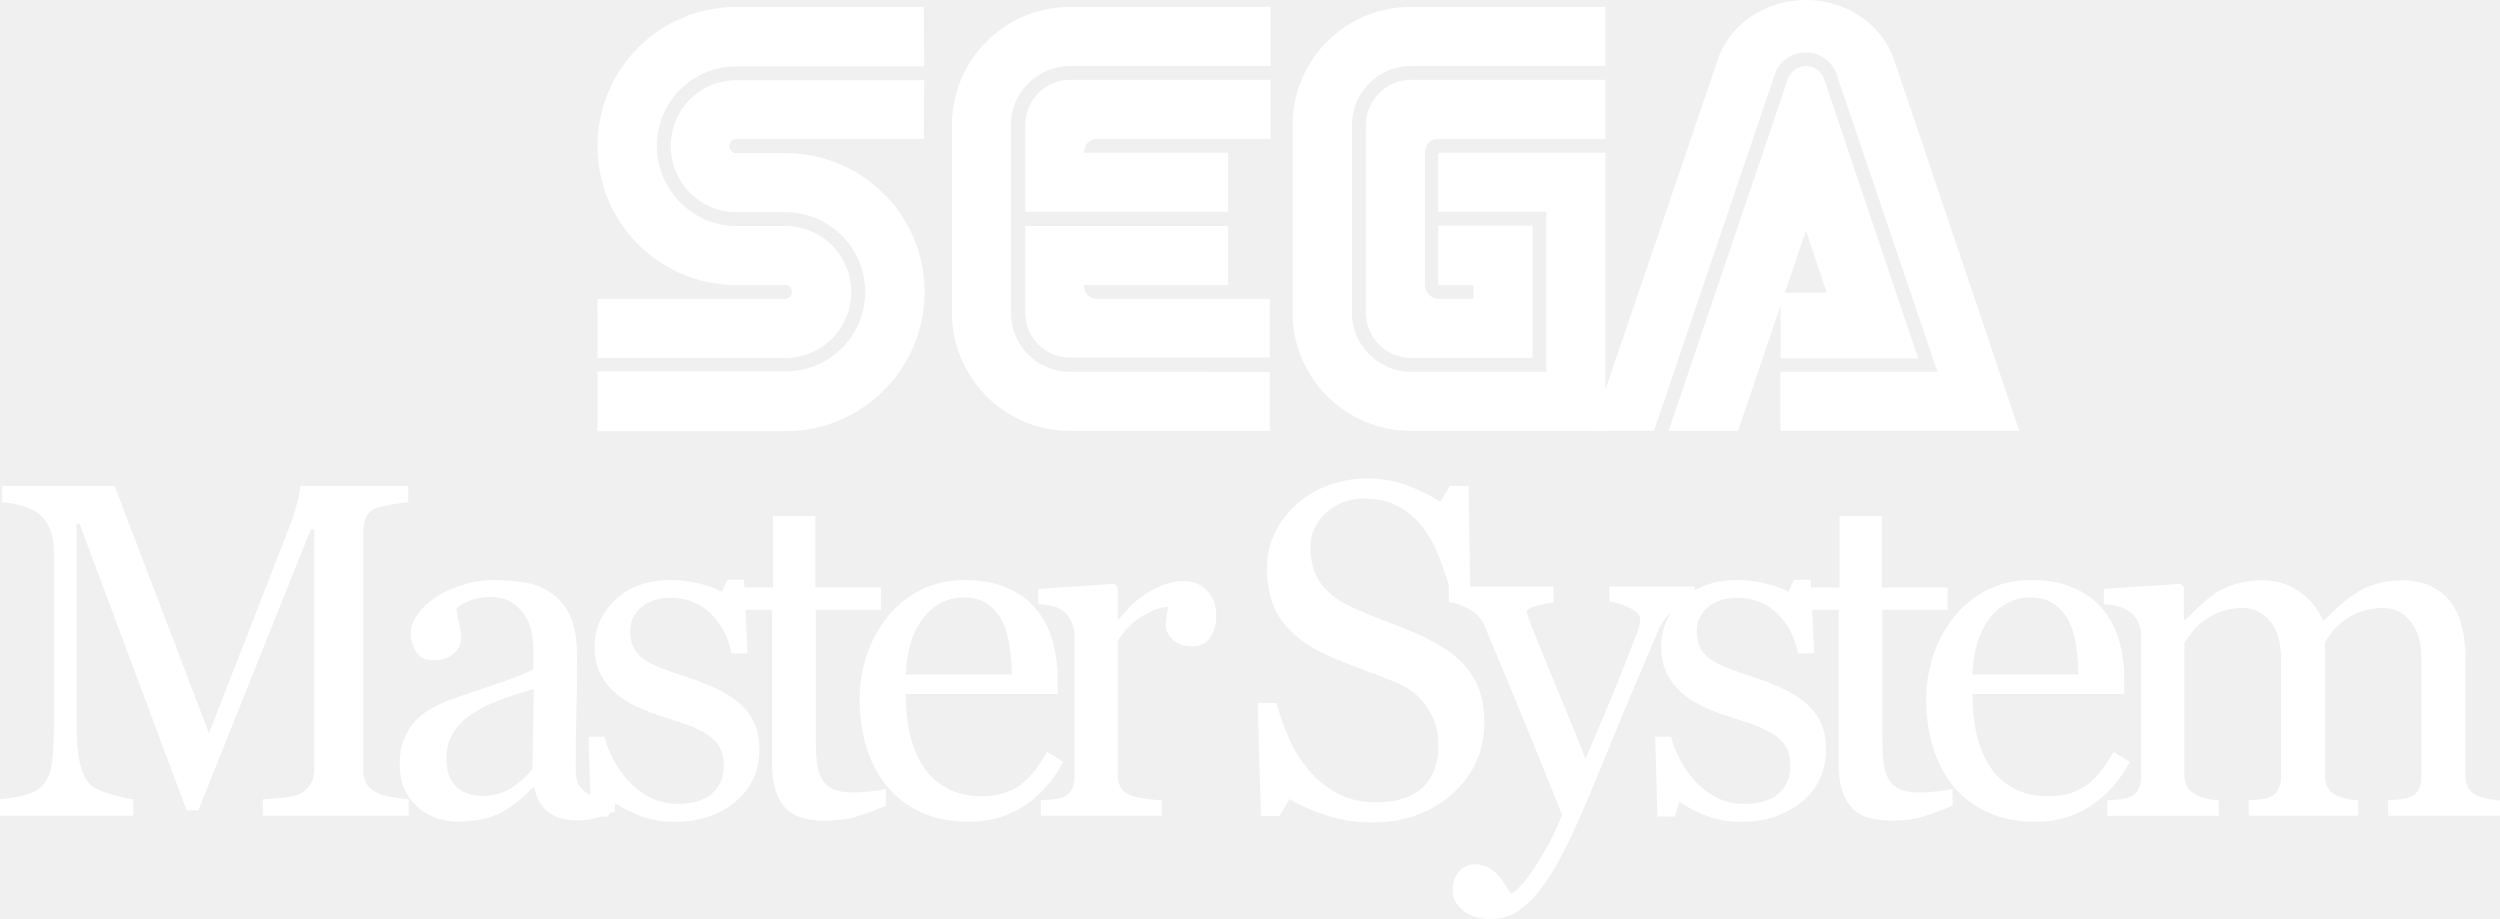
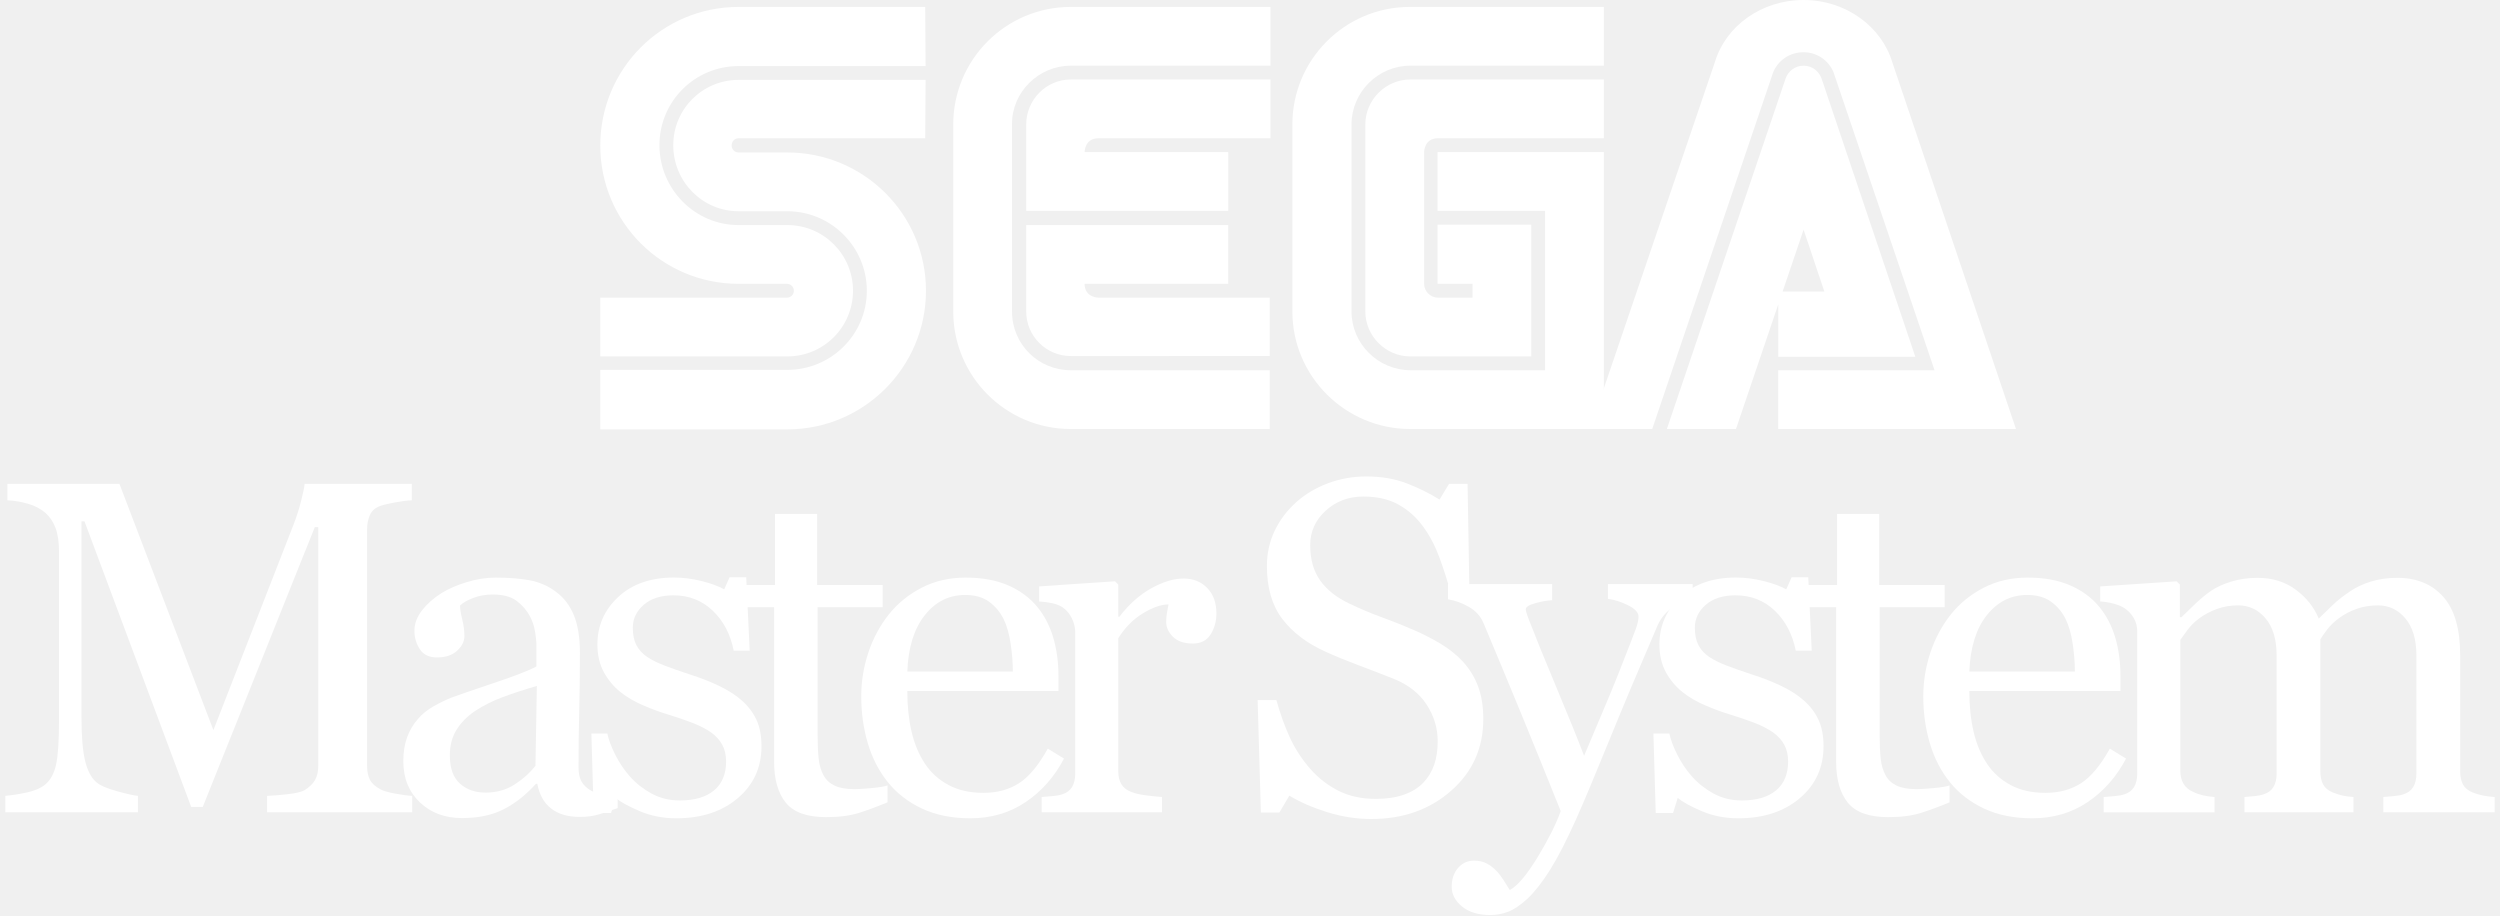
- <svg xmlns="http://www.w3.org/2000/svg" viewBox="0 0 264 97">
-   <path d="M 63.098 45.537 L 82.932 45.537 C 91.04 45.537 97.636 38.939 97.636 30.833 C 97.636 22.729 91.04 16.17 82.932 16.17 L 77.761 16.17 C 77.354 16.17 77.026 15.845 77.026 15.437 C 77.026 14.989 77.352 14.664 77.761 14.664 L 97.556 14.664 L 97.597 8.472 L 77.761 8.472 C 73.931 8.472 70.836 11.568 70.836 15.397 C 70.836 19.267 73.931 22.403 77.761 22.403 L 82.932 22.403 C 87.576 22.403 91.365 26.192 91.365 30.834 C 91.365 35.478 87.576 39.225 82.932 39.225 L 63.098 39.225 L 63.098 45.537 L 63.098 45.537 Z" id="path5" style="fill-opacity: 1; fill: rgb(255, 255, 255);" />
-   <path d="M 63.098 37.799 L 82.932 37.799 C 86.802 37.799 89.899 34.662 89.899 30.833 C 89.899 27.005 86.803 23.869 82.932 23.869 L 77.761 23.869 C 73.118 23.869 69.37 20.04 69.37 15.396 C 69.37 10.753 73.118 7.007 77.761 7.007 L 97.596 7.007 L 97.555 0.734 L 77.759 0.734 C 69.654 0.734 63.096 7.291 63.096 15.437 C 63.096 23.543 69.654 30.1 77.759 30.1 L 82.891 30.1 C 83.298 30.1 83.625 30.427 83.625 30.833 C 83.625 31.241 83.298 31.566 82.891 31.566 L 63.096 31.566 L 63.098 37.799 L 63.098 37.799 Z" id="path7" style="fill-opacity: 1; fill: rgb(255, 255, 255);" />
-   <path d="M 112.992 39.265 C 109.572 39.265 106.762 36.536 106.762 33.033 L 106.762 13.115 C 106.762 9.776 109.572 6.965 112.992 6.965 L 134.173 6.965 L 134.173 0.734 L 112.992 0.734 C 106.11 0.734 100.529 6.314 100.529 13.197 L 100.529 33.033 C 100.529 39.917 106.109 45.497 112.992 45.497 L 134.092 45.497 L 134.092 39.266 L 112.992 39.265 L 112.992 39.265 Z" id="path9" style="fill-opacity: 1; fill: rgb(255, 255, 255);" />
-   <path d="M 108.267 13.196 C 108.267 10.59 110.385 8.43 112.992 8.43 L 134.173 8.43 L 134.173 14.663 L 115.926 14.663 C 114.458 14.663 114.458 16.129 114.458 16.129 L 129.692 16.129 L 129.692 22.361 L 108.267 22.361 L 108.267 13.196 L 108.267 13.196 Z" id="path11" style="fill-opacity: 1; fill: rgb(255, 255, 255);" />
-   <path d="M 112.992 37.759 C 110.385 37.759 108.267 35.64 108.267 33.033 L 108.267 23.867 L 129.691 23.867 L 129.691 30.099 L 114.458 30.099 C 114.458 31.566 115.924 31.566 115.924 31.566 L 134.09 31.566 L 134.09 37.757 L 112.992 37.759 L 112.992 37.759 Z" id="path13" style="fill-opacity: 1; fill: rgb(255, 255, 255);" />
-   <path d="M 149.039 39.265 C 145.578 39.265 142.766 36.453 142.766 33.033 L 142.766 13.197 C 142.766 9.776 145.578 6.965 148.999 6.965 L 169.528 6.965 L 169.528 0.734 L 148.958 0.734 C 142.074 0.734 136.495 6.314 136.495 13.197 L 136.495 33.033 C 136.495 39.917 142.114 45.497 148.999 45.497 L 169.528 45.497 L 169.528 16.13 L 151.891 16.13 L 151.891 22.362 L 163.296 22.362 L 163.296 39.265 L 149.039 39.265 L 149.039 39.265 Z" id="path15" style="fill-opacity: 1; fill: rgb(255, 255, 255);" />
-   <path d="M 144.231 33.033 C 144.231 35.639 146.392 37.799 148.998 37.799 L 161.828 37.799 L 161.828 23.828 L 151.89 23.828 L 151.89 30.1 L 155.597 30.1 L 155.597 31.566 L 151.932 31.566 C 151.116 31.566 150.465 30.876 150.465 30.1 L 150.465 16.13 C 150.465 16.13 150.465 14.663 151.932 14.663 L 169.527 14.663 L 169.527 8.43 L 148.998 8.43 C 146.392 8.43 144.232 10.589 144.232 13.196 L 144.231 33.033 L 144.231 33.033 Z" id="path17" style="fill-opacity: 1; fill: rgb(255, 255, 255);" />
-   <path d="M 188.793 8.351 C 189.077 7.536 189.811 6.966 190.707 6.966 C 191.603 6.966 192.338 7.537 192.623 8.351 L 202.561 37.84 L 188.022 37.84 L 188.022 30.915 L 192.91 30.915 L 190.71 24.357 L 183.54 45.497 L 176.209 45.497 L 188.793 8.351 L 188.793 8.351 Z" id="path19" style="fill-opacity: 1; fill: rgb(255, 255, 255);" />
-   <path d="M 204.597 39.265 L 188.019 39.265 L 188.019 45.496 L 213.232 45.496 L 200.116 6.598 C 198.975 2.811 195.187 0 190.706 0 C 186.227 0 182.439 2.77 181.298 6.598 L 168.058 45.496 L 174.657 45.496 L 187.486 7.658 C 188.016 6.395 189.237 5.54 190.703 5.54 C 192.13 5.54 193.353 6.395 193.882 7.658 L 204.597 39.265 L 204.597 39.265 Z" id="path21" style="fill-opacity: 1; fill: rgb(255, 255, 255);" />
-   <path id="path6717" d="M 43.152 86.145 L 27.761 86.145 L 27.761 84.402 C 28.318 84.388 29.034 84.329 29.909 84.229 C 30.786 84.132 31.386 83.993 31.714 83.811 C 32.222 83.502 32.594 83.147 32.831 82.744 C 33.069 82.342 33.187 81.84 33.187 81.234 L 33.187 55.904 L 32.819 55.904 L 20.938 85.58 L 19.712 85.58 L 8.395 55.29 L 8.077 55.29 L 8.077 76.08 C 8.077 78.092 8.203 79.623 8.457 80.67 C 8.711 81.718 9.099 82.47 9.624 82.927 C 9.984 83.269 10.727 83.6 11.856 83.912 C 12.985 84.222 13.722 84.387 14.066 84.4 L 14.066 86.143 L 0 86.143 L 0 84.4 C 0.737 84.336 1.509 84.213 2.32 84.034 C 3.129 83.854 3.755 83.585 4.198 83.224 C 4.77 82.768 5.163 82.063 5.376 81.113 C 5.59 80.166 5.694 78.577 5.694 76.351 L 5.694 58.53 C 5.694 57.499 5.572 56.657 5.327 56.003 C 5.082 55.349 4.73 54.817 4.272 54.408 C 3.765 53.965 3.142 53.639 2.406 53.425 C 1.669 53.214 0.942 53.091 0.222 53.057 L 0.222 51.315 L 12.103 51.315 L 22.067 77.431 L 30.585 55.585 C 30.896 54.786 31.163 53.947 31.383 53.069 C 31.604 52.194 31.724 51.608 31.74 51.315 L 43.104 51.315 L 43.104 53.057 C 42.646 53.074 42.06 53.148 41.349 53.278 C 40.638 53.411 40.117 53.533 39.79 53.646 C 39.235 53.841 38.857 54.171 38.66 54.629 C 38.464 55.086 38.366 55.585 38.366 56.125 L 38.366 81.235 C 38.366 81.808 38.464 82.29 38.66 82.683 C 38.857 83.075 39.233 83.42 39.79 83.712 C 40.086 83.878 40.609 84.029 41.362 84.168 C 42.114 84.305 42.712 84.386 43.153 84.399 L 43.153 86.144 L 43.152 86.144 L 43.152 86.145 Z" style="fill-opacity: 1; fill: rgb(255, 255, 255);" />
-   <path id="path6719" d="M 64.936 85.702 C 64.168 85.983 63.493 86.206 62.911 86.378 C 62.33 86.55 61.672 86.635 60.936 86.635 C 59.658 86.635 58.641 86.339 57.879 85.74 C 57.118 85.144 56.632 84.273 56.419 83.127 L 56.271 83.127 C 55.208 84.303 54.066 85.206 52.847 85.826 C 51.627 86.449 50.158 86.758 48.44 86.758 C 46.624 86.758 45.131 86.206 43.961 85.089 C 42.791 83.978 42.207 82.521 42.207 80.72 C 42.207 79.787 42.338 78.951 42.6 78.216 C 42.861 77.479 43.255 76.817 43.777 76.228 C 44.187 75.74 44.727 75.302 45.397 74.915 C 46.069 74.532 46.698 74.226 47.287 73.995 C 48.025 73.718 49.518 73.201 51.767 72.448 C 54.017 71.698 55.534 71.108 56.32 70.682 L 56.32 68.252 C 56.32 68.039 56.276 67.63 56.184 67.025 C 56.094 66.42 55.903 65.846 55.608 65.306 C 55.28 64.703 54.819 64.174 54.22 63.723 C 53.624 63.275 52.777 63.048 51.681 63.048 C 50.927 63.048 50.229 63.176 49.582 63.429 C 48.935 63.685 48.481 63.949 48.22 64.227 C 48.22 64.556 48.298 65.036 48.454 65.674 C 48.609 66.312 48.687 66.902 48.687 67.441 C 48.687 68.015 48.428 68.538 47.912 69.011 C 47.398 69.49 46.681 69.723 45.765 69.723 C 44.948 69.723 44.346 69.436 43.96 68.853 C 43.577 68.274 43.385 67.623 43.385 66.901 C 43.385 66.15 43.65 65.429 44.182 64.741 C 44.715 64.054 45.405 63.441 46.257 62.901 C 46.994 62.445 47.886 62.053 48.932 61.735 C 49.98 61.415 51.002 61.256 52.001 61.256 C 53.376 61.256 54.573 61.35 55.597 61.538 C 56.62 61.728 57.548 62.131 58.383 62.753 C 59.217 63.36 59.851 64.182 60.285 65.219 C 60.718 66.26 60.936 67.596 60.936 69.233 C 60.936 71.573 60.91 73.647 60.862 75.454 C 60.812 77.263 60.79 79.24 60.79 81.383 C 60.79 82.021 60.9 82.53 61.12 82.907 C 61.341 83.284 61.681 83.603 62.139 83.862 C 62.385 84.011 62.773 84.092 63.305 84.108 C 63.837 84.124 64.381 84.134 64.937 84.134 L 64.937 85.702 L 64.936 85.702 Z M 56.37 72.742 C 54.979 73.152 53.761 73.55 52.713 73.945 C 51.665 74.337 50.692 74.827 49.793 75.418 C 48.974 75.974 48.328 76.632 47.853 77.392 C 47.379 78.153 47.141 79.06 47.141 80.105 C 47.141 81.464 47.496 82.461 48.209 83.099 C 48.921 83.736 49.824 84.057 50.92 84.057 C 52.083 84.057 53.105 83.774 53.989 83.209 C 54.872 82.644 55.618 81.981 56.222 81.208 L 56.37 72.742 Z" style="fill-opacity: 1; fill: rgb(255, 255, 255);" />
-   <path id="path6721" d="M 78.106 74.289 C 78.777 74.878 79.292 75.558 79.653 76.324 C 80.013 77.096 80.193 78.037 80.193 79.147 C 80.193 81.391 79.353 83.223 77.678 84.646 C 76 86.069 73.827 86.782 71.16 86.782 C 69.752 86.782 68.455 86.527 67.269 86.02 C 66.082 85.513 65.235 85.048 64.728 84.621 L 64.238 86.217 L 62.397 86.217 L 62.152 77.796 L 63.845 77.796 C 63.976 78.434 64.254 79.181 64.679 80.028 C 65.105 80.88 65.621 81.647 66.226 82.335 C 66.864 83.057 67.629 83.662 68.521 84.153 C 69.413 84.642 70.416 84.89 71.528 84.89 C 73.099 84.89 74.311 84.534 75.162 83.821 C 76.012 83.11 76.439 82.091 76.439 80.764 C 76.439 80.076 76.304 79.487 76.034 78.986 C 75.764 78.488 75.366 78.052 74.843 77.672 C 74.303 77.296 73.64 76.958 72.854 76.654 C 72.069 76.352 71.194 76.052 70.228 75.757 C 69.458 75.529 68.604 75.215 67.663 74.812 C 66.722 74.41 65.916 73.939 65.245 73.4 C 64.525 72.829 63.936 72.123 63.477 71.29 C 63.019 70.455 62.79 69.473 62.79 68.344 C 62.79 66.364 63.526 64.688 64.999 63.312 C 66.473 61.937 68.444 61.249 70.915 61.249 C 71.863 61.249 72.833 61.372 73.824 61.616 C 74.813 61.863 75.619 62.156 76.241 62.499 L 76.806 61.223 L 78.573 61.223 L 78.941 69.003 L 77.248 69.003 C 76.905 67.269 76.163 65.858 75.026 64.768 C 73.888 63.681 72.501 63.136 70.865 63.136 C 69.524 63.136 68.467 63.474 67.698 64.144 C 66.928 64.817 66.545 65.627 66.545 66.575 C 66.545 67.311 66.671 67.925 66.925 68.415 C 67.179 68.907 67.558 69.322 68.067 69.668 C 68.556 69.996 69.175 70.303 69.92 70.588 C 70.665 70.874 71.584 71.2 72.682 71.557 C 73.762 71.9 74.781 72.303 75.738 72.76 C 76.695 73.226 77.483 73.734 78.106 74.289 Z" style="fill-opacity: 1; fill: rgb(255, 255, 255);" />
-   <path id="path6723" d="M 93.558 85.088 C 92.494 85.531 91.488 85.904 90.539 86.205 C 89.59 86.509 88.428 86.659 87.053 86.659 C 85.024 86.659 83.596 86.15 82.77 85.126 C 81.943 84.103 81.53 82.658 81.53 80.795 L 81.53 64.398 L 77.16 64.398 L 77.16 62.041 L 81.628 62.041 L 81.628 54.505 L 86.096 54.505 L 86.096 62.041 L 93.042 62.041 L 93.042 64.398 L 86.145 64.398 L 86.145 77.922 C 86.145 78.938 86.181 79.785 86.256 80.465 C 86.329 81.143 86.505 81.74 86.783 82.243 C 87.044 82.718 87.438 83.078 87.961 83.323 C 88.484 83.568 89.188 83.691 90.072 83.691 C 90.48 83.691 91.081 83.654 91.876 83.578 C 92.67 83.505 93.23 83.413 93.558 83.296 L 93.558 85.088 L 93.558 85.088 Z" style="fill-opacity: 1; fill: rgb(255, 255, 255);" />
-   <path id="path6725" d="M 112.275 80.45 C 111.26 82.382 109.902 83.919 108.2 85.064 C 106.498 86.211 104.542 86.781 102.333 86.781 C 100.387 86.781 98.681 86.438 97.214 85.751 C 95.751 85.064 94.545 84.131 93.594 82.953 C 92.646 81.776 91.937 80.402 91.471 78.831 C 91.004 77.259 90.772 75.602 90.772 73.849 C 90.772 72.278 91.021 70.735 91.52 69.221 C 92.02 67.71 92.752 66.346 93.717 65.135 C 94.65 63.975 95.807 63.037 97.191 62.324 C 98.573 61.611 100.125 61.256 101.842 61.256 C 103.609 61.256 105.123 61.537 106.382 62.091 C 107.643 62.648 108.665 63.408 109.451 64.372 C 110.204 65.292 110.764 66.372 111.133 67.614 C 111.5 68.857 111.685 70.208 111.685 71.663 L 111.685 73.283 L 95.657 73.283 C 95.657 74.872 95.808 76.312 96.11 77.605 C 96.414 78.898 96.892 80.034 97.546 81.017 C 98.183 81.967 99.018 82.715 100.05 83.263 C 101.08 83.813 102.308 84.083 103.732 84.083 C 105.188 84.083 106.443 83.744 107.499 83.063 C 108.556 82.388 109.574 81.162 110.555 79.396 L 112.275 80.45 Z M 106.85 71.221 C 106.85 70.305 106.772 69.323 106.617 68.276 C 106.461 67.228 106.212 66.354 105.868 65.649 C 105.493 64.897 104.977 64.286 104.321 63.808 C 103.668 63.335 102.824 63.097 101.794 63.097 C 100.074 63.097 98.647 63.812 97.51 65.246 C 96.373 66.678 95.755 68.669 95.657 71.221 L 106.85 71.221 L 106.85 71.221 Z" style="fill-opacity: 1; fill: rgb(255, 255, 255);" />
-   <path id="path6727" d="M 128.438 65.059 C 128.438 65.893 128.234 66.634 127.825 67.28 C 127.416 67.929 126.787 68.249 125.936 68.249 C 125.018 68.249 124.319 68.012 123.835 67.536 C 123.354 67.064 123.112 66.539 123.112 65.967 C 123.112 65.607 123.14 65.28 123.197 64.985 C 123.255 64.689 123.308 64.394 123.357 64.101 C 122.588 64.101 121.687 64.412 120.657 65.034 C 119.626 65.657 118.751 66.539 118.03 67.684 L 118.03 81.773 C 118.03 82.349 118.142 82.814 118.362 83.174 C 118.582 83.536 118.93 83.805 119.405 83.985 C 119.814 84.148 120.342 84.271 120.988 84.35 C 121.634 84.435 122.194 84.49 122.67 84.523 L 122.67 86.143 L 109.906 86.143 L 109.906 84.523 C 110.282 84.491 110.671 84.46 111.071 84.426 C 111.472 84.395 111.82 84.33 112.115 84.228 C 112.572 84.081 112.913 83.824 113.133 83.457 C 113.354 83.089 113.465 82.609 113.465 82.021 L 113.465 67.073 C 113.465 66.566 113.346 66.065 113.109 65.576 C 112.871 65.084 112.539 64.692 112.114 64.398 C 111.804 64.2 111.437 64.06 111.01 63.968 C 110.584 63.879 110.126 63.818 109.636 63.785 L 109.636 62.189 L 117.686 61.648 L 118.029 61.992 L 118.029 65.404 L 118.151 65.404 C 119.168 64.078 120.297 63.072 121.539 62.385 C 122.784 61.697 123.921 61.354 124.951 61.354 C 125.983 61.354 126.821 61.691 127.468 62.361 C 128.116 63.031 128.438 63.93 128.438 65.059 L 128.438 65.059 Z" style="fill-opacity: 1; fill: rgb(255, 255, 255);" />
-   <path id="path6729" d="M 154.581 70.166 C 155.316 70.986 155.859 71.88 156.211 72.854 C 156.565 73.828 156.741 74.962 156.741 76.253 C 156.741 79.332 155.602 81.869 153.329 83.863 C 151.054 85.862 148.232 86.857 144.86 86.857 C 143.305 86.857 141.752 86.618 140.197 86.134 C 138.643 85.653 137.3 85.066 136.171 84.38 L 135.116 86.172 L 133.154 86.172 L 132.81 74.243 L 134.798 74.243 C 135.208 75.714 135.686 77.046 136.235 78.231 C 136.784 79.42 137.507 80.525 138.407 81.558 C 139.258 82.524 140.252 83.292 141.388 83.865 C 142.526 84.439 143.847 84.724 145.351 84.724 C 146.481 84.724 147.465 84.577 148.31 84.282 C 149.152 83.986 149.837 83.567 150.359 83.029 C 150.882 82.489 151.269 81.856 151.525 81.128 C 151.78 80.401 151.906 79.561 151.906 78.61 C 151.906 77.224 151.515 75.923 150.73 74.72 C 149.945 73.516 148.775 72.605 147.219 71.983 C 146.155 71.557 144.936 71.086 143.561 70.572 C 142.188 70.057 141.001 69.57 140.003 69.11 C 138.039 68.227 136.513 67.069 135.424 65.637 C 134.336 64.206 133.793 62.335 133.793 60.027 C 133.793 58.703 134.063 57.468 134.602 56.321 C 135.142 55.176 135.911 54.152 136.91 53.252 C 137.858 52.403 138.98 51.734 140.272 51.251 C 141.565 50.769 142.916 50.528 144.322 50.528 C 145.926 50.528 147.361 50.772 148.63 51.265 C 149.897 51.755 151.057 52.329 152.103 52.981 L 153.11 51.312 L 155.074 51.312 L 155.271 62.872 L 153.284 62.872 C 152.925 61.547 152.519 60.282 152.068 59.066 C 151.619 57.857 151.035 56.759 150.314 55.778 C 149.611 54.831 148.751 54.071 147.737 53.506 C 146.722 52.943 145.478 52.659 144.007 52.659 C 142.454 52.659 141.126 53.16 140.03 54.156 C 138.934 55.157 138.385 56.375 138.385 57.813 C 138.385 59.32 138.736 60.567 139.44 61.558 C 140.144 62.548 141.168 63.361 142.509 63.999 C 143.703 64.572 144.876 65.066 146.029 65.482 C 147.183 65.901 148.3 66.348 149.38 66.821 C 150.363 67.247 151.306 67.73 152.214 68.27 C 153.119 68.816 153.908 69.445 154.581 70.166 L 154.581 70.166 Z" style="fill-opacity: 1; fill: rgb(255, 255, 255);" />
-   <path id="path6731" d="M 153.391 94.049 C 153.391 93.231 153.614 92.564 154.066 92.047 C 154.515 91.531 155.074 91.274 155.747 91.274 C 156.27 91.274 156.719 91.37 157.098 91.569 C 157.473 91.766 157.809 92.021 158.104 92.329 C 158.349 92.573 158.613 92.91 158.889 93.335 C 159.168 93.762 159.389 94.114 159.551 94.391 C 160.371 93.949 161.348 92.795 162.487 90.931 C 163.622 89.065 164.448 87.432 164.952 86.02 C 163.396 82.144 161.991 78.675 160.73 75.613 C 159.47 72.553 158.153 69.387 156.779 66.113 C 156.468 65.362 155.943 64.774 155.207 64.357 C 154.472 63.939 153.735 63.675 152.998 63.559 L 152.998 61.939 L 164.044 61.939 L 164.044 63.657 C 163.552 63.673 162.965 63.777 162.276 63.963 C 161.589 64.153 161.246 64.368 161.246 64.614 C 161.246 64.712 161.283 64.876 161.357 65.104 C 161.431 65.335 161.515 65.572 161.616 65.816 C 162.238 67.436 163.185 69.773 164.463 72.824 C 165.741 75.879 166.73 78.318 167.432 80.152 C 168.17 78.4 168.935 76.59 169.727 74.716 C 170.522 72.842 171.412 70.63 172.392 68.076 C 172.506 67.767 172.673 67.338 172.881 66.788 C 173.093 66.24 173.202 65.769 173.202 65.377 C 173.202 64.953 172.831 64.555 172.085 64.186 C 171.34 63.819 170.633 63.593 169.961 63.51 L 169.961 61.94 L 178.945 61.94 L 178.945 63.463 C 178.453 63.547 177.805 63.827 177.005 64.31 C 176.202 64.794 175.605 65.476 175.212 66.358 C 173.264 70.876 171.531 74.991 170.02 78.705 C 168.506 82.421 167.358 85.153 166.573 86.903 C 165.541 89.197 164.621 90.982 163.811 92.267 C 163.001 93.553 162.21 94.561 161.441 95.297 C 160.688 95.986 160.005 96.449 159.394 96.686 C 158.781 96.921 158.143 97.041 157.493 97.041 C 156.216 97.041 155.214 96.739 154.485 96.135 C 153.754 95.532 153.391 94.834 153.391 94.049 L 153.391 94.049 Z" style="fill-opacity: 1; fill: rgb(255, 255, 255);" />
-   <path id="path6733" d="M 190.738 74.289 C 191.407 74.878 191.924 75.558 192.284 76.324 C 192.645 77.096 192.824 78.037 192.824 79.147 C 192.824 81.391 191.984 83.223 190.31 84.646 C 188.63 86.069 186.459 86.782 183.791 86.782 C 182.385 86.782 181.086 86.527 179.902 86.02 C 178.714 85.513 177.867 85.048 177.36 84.621 L 176.869 86.217 L 175.028 86.217 L 174.783 77.796 L 176.476 77.796 C 176.605 78.434 176.884 79.181 177.311 80.028 C 177.737 80.88 178.252 81.647 178.859 82.335 C 179.495 83.057 180.26 83.662 181.153 84.153 C 182.044 84.642 183.046 84.89 184.159 84.89 C 185.729 84.89 186.942 84.534 187.792 83.821 C 188.641 83.11 189.069 82.091 189.069 80.764 C 189.069 80.076 188.933 79.487 188.663 78.986 C 188.393 78.488 187.995 78.052 187.472 77.672 C 186.933 77.296 186.27 76.958 185.486 76.654 C 184.7 76.352 183.823 76.052 182.858 75.757 C 182.087 75.529 181.232 75.215 180.293 74.812 C 179.349 74.41 178.546 73.939 177.874 73.4 C 177.156 72.829 176.564 72.123 176.106 71.29 C 175.647 70.455 175.419 69.473 175.419 68.344 C 175.419 66.364 176.157 64.688 177.63 63.312 C 179.104 61.937 181.072 61.249 183.545 61.249 C 184.493 61.249 185.464 61.372 186.453 61.616 C 187.442 61.863 188.25 62.156 188.872 62.499 L 189.438 61.223 L 191.204 61.223 L 191.572 69.003 L 189.878 69.003 C 189.535 67.269 188.793 65.858 187.659 64.768 C 186.52 63.681 185.135 63.136 183.497 63.136 C 182.155 63.136 181.098 63.474 180.33 64.144 C 179.56 64.817 179.177 65.627 179.177 66.575 C 179.177 67.311 179.303 67.925 179.557 68.415 C 179.811 68.907 180.191 69.322 180.698 69.668 C 181.19 69.996 181.81 70.303 182.553 70.588 C 183.295 70.874 184.217 71.2 185.314 71.557 C 186.396 71.9 187.414 72.303 188.372 72.76 C 189.326 73.226 190.115 73.734 190.738 74.289 L 190.738 74.289 Z" style="fill-opacity: 1; fill: rgb(255, 255, 255);" />
-   <path id="path6735" d="M 206.189 85.088 C 205.126 85.531 204.12 85.904 203.168 86.205 C 202.221 86.509 201.061 86.659 199.685 86.659 C 197.656 86.659 196.228 86.15 195.401 85.126 C 194.575 84.103 194.161 82.658 194.161 80.795 L 194.161 64.398 L 189.793 64.398 L 189.793 62.041 L 194.258 62.041 L 194.258 54.505 L 198.727 54.505 L 198.727 62.041 L 205.674 62.041 L 205.674 64.398 L 198.775 64.398 L 198.775 77.922 C 198.775 78.938 198.813 79.785 198.887 80.465 C 198.96 81.144 199.137 81.74 199.417 82.243 C 199.676 82.718 200.072 83.078 200.592 83.323 C 201.115 83.568 201.819 83.691 202.702 83.691 C 203.111 83.691 203.712 83.654 204.507 83.578 C 205.3 83.505 205.861 83.413 206.188 83.296 L 206.189 85.088 L 206.189 85.088 Z" style="fill-opacity: 1; fill: rgb(255, 255, 255);" />
-   <path id="path6737" d="M 224.906 80.45 C 223.892 82.382 222.534 83.919 220.831 85.064 C 219.129 86.211 217.173 86.781 214.964 86.781 C 213.021 86.781 211.313 86.438 209.847 85.751 C 208.382 85.064 207.177 84.131 206.224 82.953 C 205.278 81.776 204.567 80.402 204.101 78.831 C 203.634 77.259 203.403 75.602 203.403 73.849 C 203.403 72.278 203.654 70.735 204.151 69.221 C 204.65 67.71 205.383 66.346 206.348 65.135 C 207.28 63.975 208.438 63.037 209.821 62.324 C 211.203 61.611 212.755 61.256 214.471 61.256 C 216.24 61.256 217.752 61.537 219.012 62.091 C 220.272 62.648 221.294 63.408 222.08 64.372 C 222.834 65.292 223.393 66.372 223.762 67.614 C 224.128 68.857 224.313 70.208 224.313 71.663 L 224.313 73.283 L 208.286 73.283 C 208.286 74.872 208.439 76.312 208.74 77.605 C 209.041 78.898 209.519 80.034 210.177 81.017 C 210.812 81.967 211.651 82.715 212.679 83.263 C 213.709 83.813 214.936 84.083 216.362 84.083 C 217.819 84.083 219.072 83.744 220.13 83.063 C 221.185 82.388 222.204 81.162 223.188 79.396 L 224.906 80.45 Z M 219.48 71.221 C 219.48 70.305 219.403 69.323 219.248 68.276 C 219.094 67.228 218.842 66.354 218.499 65.649 C 218.124 64.897 217.609 64.286 216.953 63.808 C 216.297 63.335 215.455 63.097 214.423 63.097 C 212.707 63.097 211.277 63.812 210.14 65.246 C 209.004 66.678 208.386 68.669 208.287 71.221 L 219.48 71.221 L 219.48 71.221 Z" style="fill-opacity: 1; fill: rgb(255, 255, 255);" />
-   <path id="path6739" d="M 263.996 86.145 L 252.189 86.145 L 252.189 84.523 C 252.566 84.492 252.946 84.46 253.331 84.427 C 253.715 84.396 254.053 84.33 254.348 84.23 C 254.806 84.082 255.146 83.824 255.367 83.457 C 255.589 83.09 255.7 82.609 255.7 82.022 L 255.7 69.528 C 255.7 67.827 255.31 66.513 254.532 65.588 C 253.754 64.664 252.787 64.202 251.625 64.202 C 250.824 64.202 250.07 64.323 249.367 64.569 C 248.663 64.814 248.017 65.157 247.429 65.6 C 246.952 65.961 246.556 66.348 246.235 66.766 C 245.917 67.183 245.675 67.532 245.51 67.808 L 245.51 81.774 C 245.51 82.35 245.61 82.819 245.807 83.186 C 246.004 83.553 246.338 83.838 246.814 84.034 C 247.19 84.181 247.53 84.292 247.833 84.365 C 248.134 84.438 248.531 84.492 249.022 84.524 L 249.022 86.144 L 237.464 86.144 L 237.464 84.524 C 237.842 84.492 238.202 84.46 238.556 84.427 C 238.906 84.396 239.231 84.33 239.523 84.228 C 239.982 84.081 240.321 83.824 240.542 83.456 C 240.764 83.089 240.876 82.609 240.876 82.02 L 240.876 69.526 C 240.876 67.825 240.486 66.512 239.707 65.587 C 238.931 64.663 237.96 64.2 236.801 64.2 C 235.999 64.2 235.244 64.327 234.541 64.581 C 233.838 64.838 233.191 65.184 232.602 65.625 C 232.128 65.986 231.727 66.391 231.4 66.84 C 231.073 67.293 230.828 67.631 230.662 67.859 L 230.662 81.727 C 230.662 82.284 230.778 82.752 231.007 83.127 C 231.236 83.505 231.578 83.79 232.035 83.987 C 232.378 84.152 232.732 84.272 233.09 84.353 C 233.453 84.437 233.851 84.493 234.293 84.527 L 234.293 86.148 L 222.534 86.148 L 222.534 84.527 C 222.911 84.495 223.299 84.463 223.702 84.429 C 224.102 84.399 224.448 84.332 224.745 84.232 C 225.203 84.085 225.544 83.827 225.762 83.458 C 225.983 83.092 226.093 82.613 226.093 82.023 L 226.093 66.977 C 226.093 66.454 225.978 65.982 225.738 65.566 C 225.5 65.147 225.169 64.791 224.745 64.496 C 224.433 64.299 224.05 64.141 223.592 64.018 C 223.134 63.895 222.659 63.819 222.168 63.784 L 222.168 62.19 L 230.27 61.649 L 230.613 61.992 L 230.613 65.453 L 230.785 65.453 C 231.194 65.046 231.693 64.561 232.282 64.004 C 232.874 63.451 233.42 62.997 233.928 62.655 C 234.5 62.264 235.217 61.937 236.078 61.673 C 236.936 61.413 237.865 61.281 238.863 61.281 C 240.433 61.281 241.782 61.702 242.913 62.543 C 244.044 63.387 244.854 64.406 245.342 65.6 C 245.933 65.029 246.452 64.526 246.902 64.091 C 247.351 63.658 247.945 63.196 248.681 62.704 C 249.304 62.279 250.034 61.935 250.878 61.673 C 251.72 61.413 252.656 61.281 253.689 61.281 C 255.734 61.281 257.354 61.955 258.55 63.293 C 259.743 64.636 260.341 66.699 260.341 69.48 L 260.341 81.778 C 260.341 82.351 260.438 82.819 260.638 83.189 C 260.835 83.555 261.168 83.842 261.644 84.035 C 262.022 84.183 262.392 84.293 262.76 84.367 C 263.129 84.44 263.541 84.494 264 84.526 L 264 86.147 L 263.997 86.147 L 263.997 86.145 Z" style="fill-opacity: 1; fill: rgb(255, 255, 255);" />
+ <svg xmlns="http://www.w3.org/2000/svg" width="100%" height="100%" viewBox="0 0 306 112" version="1.1" xml:space="preserve" style="fill-rule:evenodd;clip-rule:evenodd;stroke-linejoin:round;stroke-miterlimit:2;">
+   <g transform="matrix(1,0,0,1,-167,-4)">
+     <g transform="matrix(1.15415,0,0,1.15415,167.652,4)">
+       <g>
+         <g>
+           <path id="path5" d="M63.098,45.537L82.932,45.537C91.04,45.537 97.636,38.939 97.636,30.833C97.636,22.729 91.04,16.17 82.932,16.17L77.761,16.17C77.354,16.17 77.026,15.845 77.026,15.437C77.026,14.989 77.352,14.664 77.761,14.664L97.556,14.664L97.597,8.472L77.761,8.472C73.931,8.472 70.836,11.568 70.836,15.397C70.836,19.267 73.931,22.403 77.761,22.403L82.932,22.403C87.576,22.403 91.365,26.192 91.365,30.834C91.365,35.478 87.576,39.225 82.932,39.225L63.098,39.225L63.098,45.537Z" style="fill:white;fill-rule:nonzero;" />
+           <path id="path7" d="M63.098,37.799L82.932,37.799C86.802,37.799 89.899,34.662 89.899,30.833C89.899,27.005 86.803,23.869 82.932,23.869L77.761,23.869C73.118,23.869 69.37,20.04 69.37,15.396C69.37,10.753 73.118,7.007 77.761,7.007L97.596,7.007L97.555,0.734L77.759,0.734C69.654,0.734 63.096,7.291 63.096,15.437C63.096,23.543 69.654,30.1 77.759,30.1L82.891,30.1C83.298,30.1 83.625,30.427 83.625,30.833C83.625,31.241 83.298,31.566 82.891,31.566L63.096,31.566L63.098,37.799Z" style="fill:white;fill-rule:nonzero;" />
+           <path id="path9" d="M112.992,39.265C109.572,39.265 106.762,36.536 106.762,33.033L106.762,13.115C106.762,9.776 109.572,6.965 112.992,6.965L134.173,6.965L134.173,0.734L112.992,0.734C106.11,0.734 100.529,6.314 100.529,13.197L100.529,33.033C100.529,39.917 106.109,45.497 112.992,45.497L134.092,45.497L134.092,39.266L112.992,39.265Z" style="fill:white;fill-rule:nonzero;" />
+           <path id="path11" d="M108.267,13.196C108.267,10.59 110.385,8.43 112.992,8.43L134.173,8.43L134.173,14.663L115.926,14.663C114.458,14.663 114.458,16.129 114.458,16.129L129.692,16.129L129.692,22.361L108.267,22.361L108.267,13.196Z" style="fill:white;fill-rule:nonzero;" />
+           <path id="path13" d="M112.992,37.759C110.385,37.759 108.267,35.64 108.267,33.033L108.267,23.867L129.691,23.867L129.691,30.099L114.458,30.099C114.458,31.566 115.924,31.566 115.924,31.566L134.09,31.566L134.09,37.757L112.992,37.759Z" style="fill:white;fill-rule:nonzero;" />
+           <path id="path15" d="M149.039,39.265C145.578,39.265 142.766,36.453 142.766,33.033L142.766,13.197C142.766,9.776 145.578,6.965 148.999,6.965L169.528,6.965L169.528,0.734L148.958,0.734C142.074,0.734 136.495,6.314 136.495,13.197L136.495,33.033C136.495,39.917 142.114,45.497 148.999,45.497L169.528,45.497L169.528,16.13L151.891,16.13L151.891,22.362L163.296,22.362L163.296,39.265L149.039,39.265Z" style="fill:white;fill-rule:nonzero;" />
+           <path id="path17" d="M144.231,33.033C144.231,35.639 146.392,37.799 148.998,37.799L161.828,37.799L161.828,23.828L151.89,23.828L151.89,30.1L155.597,30.1L155.597,31.566L151.932,31.566C151.116,31.566 150.465,30.876 150.465,30.1L150.465,16.13C150.465,16.13 150.465,14.663 151.932,14.663L169.527,14.663L169.527,8.43L148.998,8.43C146.392,8.43 144.232,10.589 144.232,13.196L144.231,33.033Z" style="fill:white;fill-rule:nonzero;" />
+           <path id="path19" d="M188.793,8.351C189.077,7.536 189.811,6.966 190.707,6.966C191.603,6.966 192.338,7.537 192.623,8.351L202.561,37.84L188.022,37.84L188.022,30.915L192.91,30.915L190.71,24.357L183.54,45.497L176.209,45.497L188.793,8.351Z" style="fill:white;fill-rule:nonzero;" />
+           <path id="path21" d="M204.597,39.265L188.019,39.265L188.019,45.496L213.232,45.496L200.116,6.598C198.975,2.811 195.187,0 190.706,0C186.227,0 182.439,2.77 181.298,6.598L168.058,45.496L174.657,45.496L187.486,7.658C188.016,6.395 189.237,5.54 190.703,5.54C192.13,5.54 193.353,6.395 193.882,7.658L204.597,39.265Z" style="fill:white;fill-rule:nonzero;" />
+         </g>
+         <g>
+           <path id="path6717" d="M43.152,86.145L27.761,86.145L27.761,84.402C28.318,84.388 29.034,84.329 29.909,84.229C30.786,84.132 31.386,83.993 31.714,83.811C32.222,83.502 32.594,83.147 32.831,82.744C33.069,82.342 33.187,81.84 33.187,81.234L33.187,55.904L32.819,55.904L20.938,85.58L19.712,85.58L8.395,55.29L8.077,55.29L8.077,76.08C8.077,78.092 8.203,79.623 8.457,80.67C8.711,81.718 9.099,82.47 9.624,82.927C9.984,83.269 10.727,83.6 11.856,83.912C12.985,84.222 13.722,84.387 14.066,84.4L14.066,86.143L0,86.143L0,84.4C0.737,84.336 1.509,84.213 2.32,84.034C3.129,83.854 3.755,83.585 4.198,83.224C4.77,82.768 5.163,82.063 5.376,81.113C5.59,80.166 5.694,78.577 5.694,76.351L5.694,58.53C5.694,57.499 5.572,56.657 5.327,56.003C5.082,55.349 4.73,54.817 4.272,54.408C3.765,53.965 3.142,53.639 2.406,53.425C1.669,53.214 0.942,53.091 0.222,53.057L0.222,51.315L12.103,51.315L22.067,77.431L30.585,55.585C30.896,54.786 31.163,53.947 31.383,53.069C31.604,52.194 31.724,51.608 31.74,51.315L43.104,51.315L43.104,53.057C42.646,53.074 42.06,53.148 41.349,53.278C40.638,53.411 40.117,53.533 39.79,53.646C39.235,53.841 38.857,54.171 38.66,54.629C38.464,55.086 38.366,55.585 38.366,56.125L38.366,81.235C38.366,81.808 38.464,82.29 38.66,82.683C38.857,83.075 39.233,83.42 39.79,83.712C40.086,83.878 40.609,84.029 41.362,84.168C42.114,84.305 42.712,84.386 43.153,84.399L43.153,86.144L43.152,86.144L43.152,86.145Z" style="fill:white;fill-rule:nonzero;" />
+           <path id="path6719" d="M64.936,85.702C64.168,85.983 63.493,86.206 62.911,86.378C62.33,86.55 61.672,86.635 60.936,86.635C59.658,86.635 58.641,86.339 57.879,85.74C57.118,85.144 56.632,84.273 56.419,83.127L56.271,83.127C55.208,84.303 54.066,85.206 52.847,85.826C51.627,86.449 50.158,86.758 48.44,86.758C46.624,86.758 45.131,86.206 43.961,85.089C42.791,83.978 42.207,82.521 42.207,80.72C42.207,79.787 42.338,78.951 42.6,78.216C42.861,77.479 43.255,76.817 43.777,76.228C44.187,75.74 44.727,75.302 45.397,74.915C46.069,74.532 46.698,74.226 47.287,73.995C48.025,73.718 49.518,73.201 51.767,72.448C54.017,71.698 55.534,71.108 56.32,70.682L56.32,68.252C56.32,68.039 56.276,67.63 56.184,67.025C56.094,66.42 55.903,65.846 55.608,65.306C55.28,64.703 54.819,64.174 54.22,63.723C53.624,63.275 52.777,63.048 51.681,63.048C50.927,63.048 50.229,63.176 49.582,63.429C48.935,63.685 48.481,63.949 48.22,64.227C48.22,64.556 48.298,65.036 48.454,65.674C48.609,66.312 48.687,66.902 48.687,67.441C48.687,68.015 48.428,68.538 47.912,69.011C47.398,69.49 46.681,69.723 45.765,69.723C44.948,69.723 44.346,69.436 43.96,68.853C43.577,68.274 43.385,67.623 43.385,66.901C43.385,66.15 43.65,65.429 44.182,64.741C44.715,64.054 45.405,63.441 46.257,62.901C46.994,62.445 47.886,62.053 48.932,61.735C49.98,61.415 51.002,61.256 52.001,61.256C53.376,61.256 54.573,61.35 55.597,61.538C56.62,61.728 57.548,62.131 58.383,62.753C59.217,63.36 59.851,64.182 60.285,65.219C60.718,66.26 60.936,67.596 60.936,69.233C60.936,71.573 60.91,73.647 60.862,75.454C60.812,77.263 60.79,79.24 60.79,81.383C60.79,82.021 60.9,82.53 61.12,82.907C61.341,83.284 61.681,83.603 62.139,83.862C62.385,84.011 62.773,84.092 63.305,84.108C63.837,84.124 64.381,84.134 64.937,84.134L64.937,85.702L64.936,85.702ZM56.37,72.742C54.979,73.152 53.761,73.55 52.713,73.945C51.665,74.337 50.692,74.827 49.793,75.418C48.974,75.974 48.328,76.632 47.853,77.392C47.379,78.153 47.141,79.06 47.141,80.105C47.141,81.464 47.496,82.461 48.209,83.099C48.921,83.736 49.824,84.057 50.92,84.057C52.083,84.057 53.105,83.774 53.989,83.209C54.872,82.644 55.618,81.981 56.222,81.208L56.37,72.742Z" style="fill:white;fill-rule:nonzero;" />
+           <path id="path6721" d="M78.106,74.289C78.777,74.878 79.292,75.558 79.653,76.324C80.013,77.096 80.193,78.037 80.193,79.147C80.193,81.391 79.353,83.223 77.678,84.646C76,86.069 73.827,86.782 71.16,86.782C69.752,86.782 68.455,86.527 67.269,86.02C66.082,85.513 65.235,85.048 64.728,84.621L64.238,86.217L62.397,86.217L62.152,77.796L63.845,77.796C63.976,78.434 64.254,79.181 64.679,80.028C65.105,80.88 65.621,81.647 66.226,82.335C66.864,83.057 67.629,83.662 68.521,84.153C69.413,84.642 70.416,84.89 71.528,84.89C73.099,84.89 74.311,84.534 75.162,83.821C76.012,83.11 76.439,82.091 76.439,80.764C76.439,80.076 76.304,79.487 76.034,78.986C75.764,78.488 75.366,78.052 74.843,77.672C74.303,77.296 73.64,76.958 72.854,76.654C72.069,76.352 71.194,76.052 70.228,75.757C69.458,75.529 68.604,75.215 67.663,74.812C66.722,74.41 65.916,73.939 65.245,73.4C64.525,72.829 63.936,72.123 63.477,71.29C63.019,70.455 62.79,69.473 62.79,68.344C62.79,66.364 63.526,64.688 64.999,63.312C66.473,61.937 68.444,61.249 70.915,61.249C71.863,61.249 72.833,61.372 73.824,61.616C74.813,61.863 75.619,62.156 76.241,62.499L76.806,61.223L78.573,61.223L78.941,69.003L77.248,69.003C76.905,67.269 76.163,65.858 75.026,64.768C73.888,63.681 72.501,63.136 70.865,63.136C69.524,63.136 68.467,63.474 67.698,64.144C66.928,64.817 66.545,65.627 66.545,66.575C66.545,67.311 66.671,67.925 66.925,68.415C67.179,68.907 67.558,69.322 68.067,69.668C68.556,69.996 69.175,70.303 69.92,70.588C70.665,70.874 71.584,71.2 72.682,71.557C73.762,71.9 74.781,72.303 75.738,72.76C76.695,73.226 77.483,73.734 78.106,74.289Z" style="fill:white;fill-rule:nonzero;" />
+           <path id="path6723" d="M93.558,85.088C92.494,85.531 91.488,85.904 90.539,86.205C89.59,86.509 88.428,86.659 87.053,86.659C85.024,86.659 83.596,86.15 82.77,85.126C81.943,84.103 81.53,82.658 81.53,80.795L81.53,64.398L77.16,64.398L77.16,62.041L81.628,62.041L81.628,54.505L86.096,54.505L86.096,62.041L93.042,62.041L93.042,64.398L86.145,64.398L86.145,77.922C86.145,78.938 86.181,79.785 86.256,80.465C86.329,81.143 86.505,81.74 86.783,82.243C87.044,82.718 87.438,83.078 87.961,83.323C88.484,83.568 89.188,83.691 90.072,83.691C90.48,83.691 91.081,83.654 91.876,83.578C92.67,83.505 93.23,83.413 93.558,83.296L93.558,85.088Z" style="fill:white;fill-rule:nonzero;" />
+           <path id="path6725" d="M112.275,80.45C111.26,82.382 109.902,83.919 108.2,85.064C106.498,86.211 104.542,86.781 102.333,86.781C100.387,86.781 98.681,86.438 97.214,85.751C95.751,85.064 94.545,84.131 93.594,82.953C92.646,81.776 91.937,80.402 91.471,78.831C91.004,77.259 90.772,75.602 90.772,73.849C90.772,72.278 91.021,70.735 91.52,69.221C92.02,67.71 92.752,66.346 93.717,65.135C94.65,63.975 95.807,63.037 97.191,62.324C98.573,61.611 100.125,61.256 101.842,61.256C103.609,61.256 105.123,61.537 106.382,62.091C107.643,62.648 108.665,63.408 109.451,64.372C110.204,65.292 110.764,66.372 111.133,67.614C111.5,68.857 111.685,70.208 111.685,71.663L111.685,73.283L95.657,73.283C95.657,74.872 95.808,76.312 96.11,77.605C96.414,78.898 96.892,80.034 97.546,81.017C98.183,81.967 99.018,82.715 100.05,83.263C101.08,83.813 102.308,84.083 103.732,84.083C105.188,84.083 106.443,83.744 107.499,83.063C108.556,82.388 109.574,81.162 110.555,79.396L112.275,80.45ZM106.85,71.221C106.85,70.305 106.772,69.323 106.617,68.276C106.461,67.228 106.212,66.354 105.868,65.649C105.493,64.897 104.977,64.286 104.321,63.808C103.668,63.335 102.824,63.097 101.794,63.097C100.074,63.097 98.647,63.812 97.51,65.246C96.373,66.678 95.755,68.669 95.657,71.221L106.85,71.221Z" style="fill:white;fill-rule:nonzero;" />
+           <path id="path6727" d="M128.438,65.059C128.438,65.893 128.234,66.634 127.825,67.28C127.416,67.929 126.787,68.249 125.936,68.249C125.018,68.249 124.319,68.012 123.835,67.536C123.354,67.064 123.112,66.539 123.112,65.967C123.112,65.607 123.14,65.28 123.197,64.985C123.255,64.689 123.308,64.394 123.357,64.101C122.588,64.101 121.687,64.412 120.657,65.034C119.626,65.657 118.751,66.539 118.03,67.684L118.03,81.773C118.03,82.349 118.142,82.814 118.362,83.174C118.582,83.536 118.93,83.805 119.405,83.985C119.814,84.148 120.342,84.271 120.988,84.35C121.634,84.435 122.194,84.49 122.67,84.523L122.67,86.143L109.906,86.143L109.906,84.523C110.282,84.491 110.671,84.46 111.071,84.426C111.472,84.395 111.82,84.33 112.115,84.228C112.572,84.081 112.913,83.824 113.133,83.457C113.354,83.089 113.465,82.609 113.465,82.021L113.465,67.073C113.465,66.566 113.346,66.065 113.109,65.576C112.871,65.084 112.539,64.692 112.114,64.398C111.804,64.2 111.437,64.06 111.01,63.968C110.584,63.879 110.126,63.818 109.636,63.785L109.636,62.189L117.686,61.648L118.029,61.992L118.029,65.404L118.151,65.404C119.168,64.078 120.297,63.072 121.539,62.385C122.784,61.697 123.921,61.354 124.951,61.354C125.983,61.354 126.821,61.691 127.468,62.361C128.116,63.031 128.438,63.93 128.438,65.059Z" style="fill:white;fill-rule:nonzero;" />
+           <path id="path6729" d="M154.581,70.166C155.316,70.986 155.859,71.88 156.211,72.854C156.565,73.828 156.741,74.962 156.741,76.253C156.741,79.332 155.602,81.869 153.329,83.863C151.054,85.862 148.232,86.857 144.86,86.857C143.305,86.857 141.752,86.618 140.197,86.134C138.643,85.653 137.3,85.066 136.171,84.38L135.116,86.172L133.154,86.172L132.81,74.243L134.798,74.243C135.208,75.714 135.686,77.046 136.235,78.231C136.784,79.42 137.507,80.525 138.407,81.558C139.258,82.524 140.252,83.292 141.388,83.865C142.526,84.439 143.847,84.724 145.351,84.724C146.481,84.724 147.465,84.577 148.31,84.282C149.152,83.986 149.837,83.567 150.359,83.029C150.882,82.489 151.269,81.856 151.525,81.128C151.78,80.401 151.906,79.561 151.906,78.61C151.906,77.224 151.515,75.923 150.73,74.72C149.945,73.516 148.775,72.605 147.219,71.983C146.155,71.557 144.936,71.086 143.561,70.572C142.188,70.057 141.001,69.57 140.003,69.11C138.039,68.227 136.513,67.069 135.424,65.637C134.336,64.206 133.793,62.335 133.793,60.027C133.793,58.703 134.063,57.468 134.602,56.321C135.142,55.176 135.911,54.152 136.91,53.252C137.858,52.403 138.98,51.734 140.272,51.251C141.565,50.769 142.916,50.528 144.322,50.528C145.926,50.528 147.361,50.772 148.63,51.265C149.897,51.755 151.057,52.329 152.103,52.981L153.11,51.312L155.074,51.312L155.271,62.872L153.284,62.872C152.925,61.547 152.519,60.282 152.068,59.066C151.619,57.857 151.035,56.759 150.314,55.778C149.611,54.831 148.751,54.071 147.737,53.506C146.722,52.943 145.478,52.659 144.007,52.659C142.454,52.659 141.126,53.16 140.03,54.156C138.934,55.157 138.385,56.375 138.385,57.813C138.385,59.32 138.736,60.567 139.44,61.558C140.144,62.548 141.168,63.361 142.509,63.999C143.703,64.572 144.876,65.066 146.029,65.482C147.183,65.901 148.3,66.348 149.38,66.821C150.363,67.247 151.306,67.73 152.214,68.27C153.119,68.816 153.908,69.445 154.581,70.166Z" style="fill:white;fill-rule:nonzero;" />
+           <path id="path6731" d="M153.391,94.049C153.391,93.231 153.614,92.564 154.066,92.047C154.515,91.531 155.074,91.274 155.747,91.274C156.27,91.274 156.719,91.37 157.098,91.569C157.473,91.766 157.809,92.021 158.104,92.329C158.349,92.573 158.613,92.91 158.889,93.335C159.168,93.762 159.389,94.114 159.551,94.391C160.371,93.949 161.348,92.795 162.487,90.931C163.622,89.065 164.448,87.432 164.952,86.02C163.396,82.144 161.991,78.675 160.73,75.613C159.47,72.553 158.153,69.387 156.779,66.113C156.468,65.362 155.943,64.774 155.207,64.357C154.472,63.939 153.735,63.675 152.998,63.559L152.998,61.939L164.044,61.939L164.044,63.657C163.552,63.673 162.965,63.777 162.276,63.963C161.589,64.153 161.246,64.368 161.246,64.614C161.246,64.712 161.283,64.876 161.357,65.104C161.431,65.335 161.515,65.572 161.616,65.816C162.238,67.436 163.185,69.773 164.463,72.824C165.741,75.879 166.73,78.318 167.432,80.152C168.17,78.4 168.935,76.59 169.727,74.716C170.522,72.842 171.412,70.63 172.392,68.076C172.506,67.767 172.673,67.338 172.881,66.788C173.093,66.24 173.202,65.769 173.202,65.377C173.202,64.953 172.831,64.555 172.085,64.186C171.34,63.819 170.633,63.593 169.961,63.51L169.961,61.94L178.945,61.94L178.945,63.463C178.453,63.547 177.805,63.827 177.005,64.31C176.202,64.794 175.605,65.476 175.212,66.358C173.264,70.876 171.531,74.991 170.02,78.705C168.506,82.421 167.358,85.153 166.573,86.903C165.541,89.197 164.621,90.982 163.811,92.267C163.001,93.553 162.21,94.561 161.441,95.297C160.688,95.986 160.005,96.449 159.394,96.686C158.781,96.921 158.143,97.041 157.493,97.041C156.216,97.041 155.214,96.739 154.485,96.135C153.754,95.532 153.391,94.834 153.391,94.049Z" style="fill:white;fill-rule:nonzero;" />
+           <path id="path6733" d="M190.738,74.289C191.407,74.878 191.924,75.558 192.284,76.324C192.645,77.096 192.824,78.037 192.824,79.147C192.824,81.391 191.984,83.223 190.31,84.646C188.63,86.069 186.459,86.782 183.791,86.782C182.385,86.782 181.086,86.527 179.902,86.02C178.714,85.513 177.867,85.048 177.36,84.621L176.869,86.217L175.028,86.217L174.783,77.796L176.476,77.796C176.605,78.434 176.884,79.181 177.311,80.028C177.737,80.88 178.252,81.647 178.859,82.335C179.495,83.057 180.26,83.662 181.153,84.153C182.044,84.642 183.046,84.89 184.159,84.89C185.729,84.89 186.942,84.534 187.792,83.821C188.641,83.11 189.069,82.091 189.069,80.764C189.069,80.076 188.933,79.487 188.663,78.986C188.393,78.488 187.995,78.052 187.472,77.672C186.933,77.296 186.27,76.958 185.486,76.654C184.7,76.352 183.823,76.052 182.858,75.757C182.087,75.529 181.232,75.215 180.293,74.812C179.349,74.41 178.546,73.939 177.874,73.4C177.156,72.829 176.564,72.123 176.106,71.29C175.647,70.455 175.419,69.473 175.419,68.344C175.419,66.364 176.157,64.688 177.63,63.312C179.104,61.937 181.072,61.249 183.545,61.249C184.493,61.249 185.464,61.372 186.453,61.616C187.442,61.863 188.25,62.156 188.872,62.499L189.438,61.223L191.204,61.223L191.572,69.003L189.878,69.003C189.535,67.269 188.793,65.858 187.659,64.768C186.52,63.681 185.135,63.136 183.497,63.136C182.155,63.136 181.098,63.474 180.33,64.144C179.56,64.817 179.177,65.627 179.177,66.575C179.177,67.311 179.303,67.925 179.557,68.415C179.811,68.907 180.191,69.322 180.698,69.668C181.19,69.996 181.81,70.303 182.553,70.588C183.295,70.874 184.217,71.2 185.314,71.557C186.396,71.9 187.414,72.303 188.372,72.76C189.326,73.226 190.115,73.734 190.738,74.289Z" style="fill:white;fill-rule:nonzero;" />
+           <path id="path6735" d="M206.189,85.088C205.126,85.531 204.12,85.904 203.168,86.205C202.221,86.509 201.061,86.659 199.685,86.659C197.656,86.659 196.228,86.15 195.401,85.126C194.575,84.103 194.161,82.658 194.161,80.795L194.161,64.398L189.793,64.398L189.793,62.041L194.258,62.041L194.258,54.505L198.727,54.505L198.727,62.041L205.674,62.041L205.674,64.398L198.775,64.398L198.775,77.922C198.775,78.938 198.813,79.785 198.887,80.465C198.96,81.144 199.137,81.74 199.417,82.243C199.676,82.718 200.072,83.078 200.592,83.323C201.115,83.568 201.819,83.691 202.702,83.691C203.111,83.691 203.712,83.654 204.507,83.578C205.3,83.505 205.861,83.413 206.188,83.296L206.189,85.088Z" style="fill:white;fill-rule:nonzero;" />
+           <path id="path6737" d="M224.906,80.45C223.892,82.382 222.534,83.919 220.831,85.064C219.129,86.211 217.173,86.781 214.964,86.781C213.021,86.781 211.313,86.438 209.847,85.751C208.382,85.064 207.177,84.131 206.224,82.953C205.278,81.776 204.567,80.402 204.101,78.831C203.634,77.259 203.403,75.602 203.403,73.849C203.403,72.278 203.654,70.735 204.151,69.221C204.65,67.71 205.383,66.346 206.348,65.135C207.28,63.975 208.438,63.037 209.821,62.324C211.203,61.611 212.755,61.256 214.471,61.256C216.24,61.256 217.752,61.537 219.012,62.091C220.272,62.648 221.294,63.408 222.08,64.372C222.834,65.292 223.393,66.372 223.762,67.614C224.128,68.857 224.313,70.208 224.313,71.663L224.313,73.283L208.286,73.283C208.286,74.872 208.439,76.312 208.74,77.605C209.041,78.898 209.519,80.034 210.177,81.017C210.812,81.967 211.651,82.715 212.679,83.263C213.709,83.813 214.936,84.083 216.362,84.083C217.819,84.083 219.072,83.744 220.13,83.063C221.185,82.388 222.204,81.162 223.188,79.396L224.906,80.45ZM219.48,71.221C219.48,70.305 219.403,69.323 219.248,68.276C219.094,67.228 218.842,66.354 218.499,65.649C218.124,64.897 217.609,64.286 216.953,63.808C216.297,63.335 215.455,63.097 214.423,63.097C212.707,63.097 211.277,63.812 210.14,65.246C209.004,66.678 208.386,68.669 208.287,71.221L219.48,71.221Z" style="fill:white;fill-rule:nonzero;" />
+           <path id="path6739" d="M263.997,86.145L252.189,86.145L252.189,84.523C252.566,84.492 252.946,84.46 253.331,84.427C253.715,84.396 254.053,84.33 254.348,84.23C254.806,84.082 255.146,83.824 255.367,83.457C255.589,83.09 255.7,82.609 255.7,82.022L255.7,69.528C255.7,67.827 255.31,66.513 254.532,65.588C253.754,64.664 252.787,64.202 251.625,64.202C250.824,64.202 250.07,64.323 249.367,64.569C248.663,64.814 248.017,65.157 247.429,65.6C246.952,65.961 246.556,66.348 246.235,66.766C245.917,67.183 245.675,67.532 245.51,67.808L245.51,81.774C245.51,82.35 245.61,82.819 245.807,83.186C246.004,83.553 246.338,83.838 246.814,84.034C247.19,84.181 247.53,84.292 247.833,84.365C248.134,84.438 248.531,84.492 249.022,84.524L249.022,86.144L237.464,86.144L237.464,84.524C237.842,84.492 238.202,84.46 238.556,84.427C238.906,84.396 239.231,84.33 239.523,84.228C239.982,84.081 240.321,83.824 240.542,83.456C240.764,83.089 240.876,82.609 240.876,82.02L240.876,69.526C240.876,67.825 240.486,66.512 239.707,65.587C238.931,64.663 237.96,64.2 236.801,64.2C235.999,64.2 235.244,64.327 234.541,64.581C233.838,64.838 233.191,65.184 232.602,65.625C232.128,65.986 231.727,66.391 231.4,66.84C231.073,67.293 230.828,67.631 230.662,67.859L230.662,81.727C230.662,82.284 230.778,82.752 231.007,83.127C231.236,83.505 231.578,83.79 232.035,83.987C232.378,84.152 232.732,84.272 233.09,84.353C233.453,84.437 233.851,84.493 234.293,84.527L234.293,86.148L222.534,86.148L222.534,84.527C222.911,84.495 223.299,84.463 223.702,84.429C224.102,84.399 224.448,84.332 224.745,84.232C225.203,84.085 225.544,83.827 225.762,83.458C225.983,83.092 226.093,82.613 226.093,82.023L226.093,66.977C226.093,66.454 225.978,65.982 225.738,65.566C225.5,65.147 225.169,64.791 224.745,64.496C224.433,64.299 224.05,64.141 223.592,64.018C223.134,63.895 222.659,63.819 222.168,63.784L222.168,62.19L230.27,61.649L230.613,61.992L230.613,65.453L230.785,65.453C231.194,65.046 231.693,64.561 232.282,64.004C232.874,63.451 233.42,62.997 233.928,62.655C234.5,62.264 235.217,61.937 236.078,61.673C236.936,61.413 237.865,61.281 238.863,61.281C240.433,61.281 241.782,61.702 242.913,62.543C244.044,63.387 244.854,64.406 245.342,65.6C245.933,65.029 246.452,64.526 246.902,64.091C247.351,63.658 247.945,63.196 248.681,62.704C249.304,62.279 250.034,61.935 250.878,61.673C251.72,61.413 252.656,61.281 253.689,61.281C255.734,61.281 257.354,61.955 258.55,63.293C259.743,64.636 260.341,66.699 260.341,69.48L260.341,81.778C260.341,82.351 260.438,82.819 260.638,83.189C260.835,83.555 261.168,83.842 261.644,84.035C262.022,84.183 262.392,84.293 262.76,84.367C263.129,84.44 263.541,84.494 264,84.526L264,86.147L263.997,86.147L263.997,86.145Z" style="fill:white;fill-rule:nonzero;" />
+         </g>
+       </g>
+     </g>
+   </g>
</svg>
